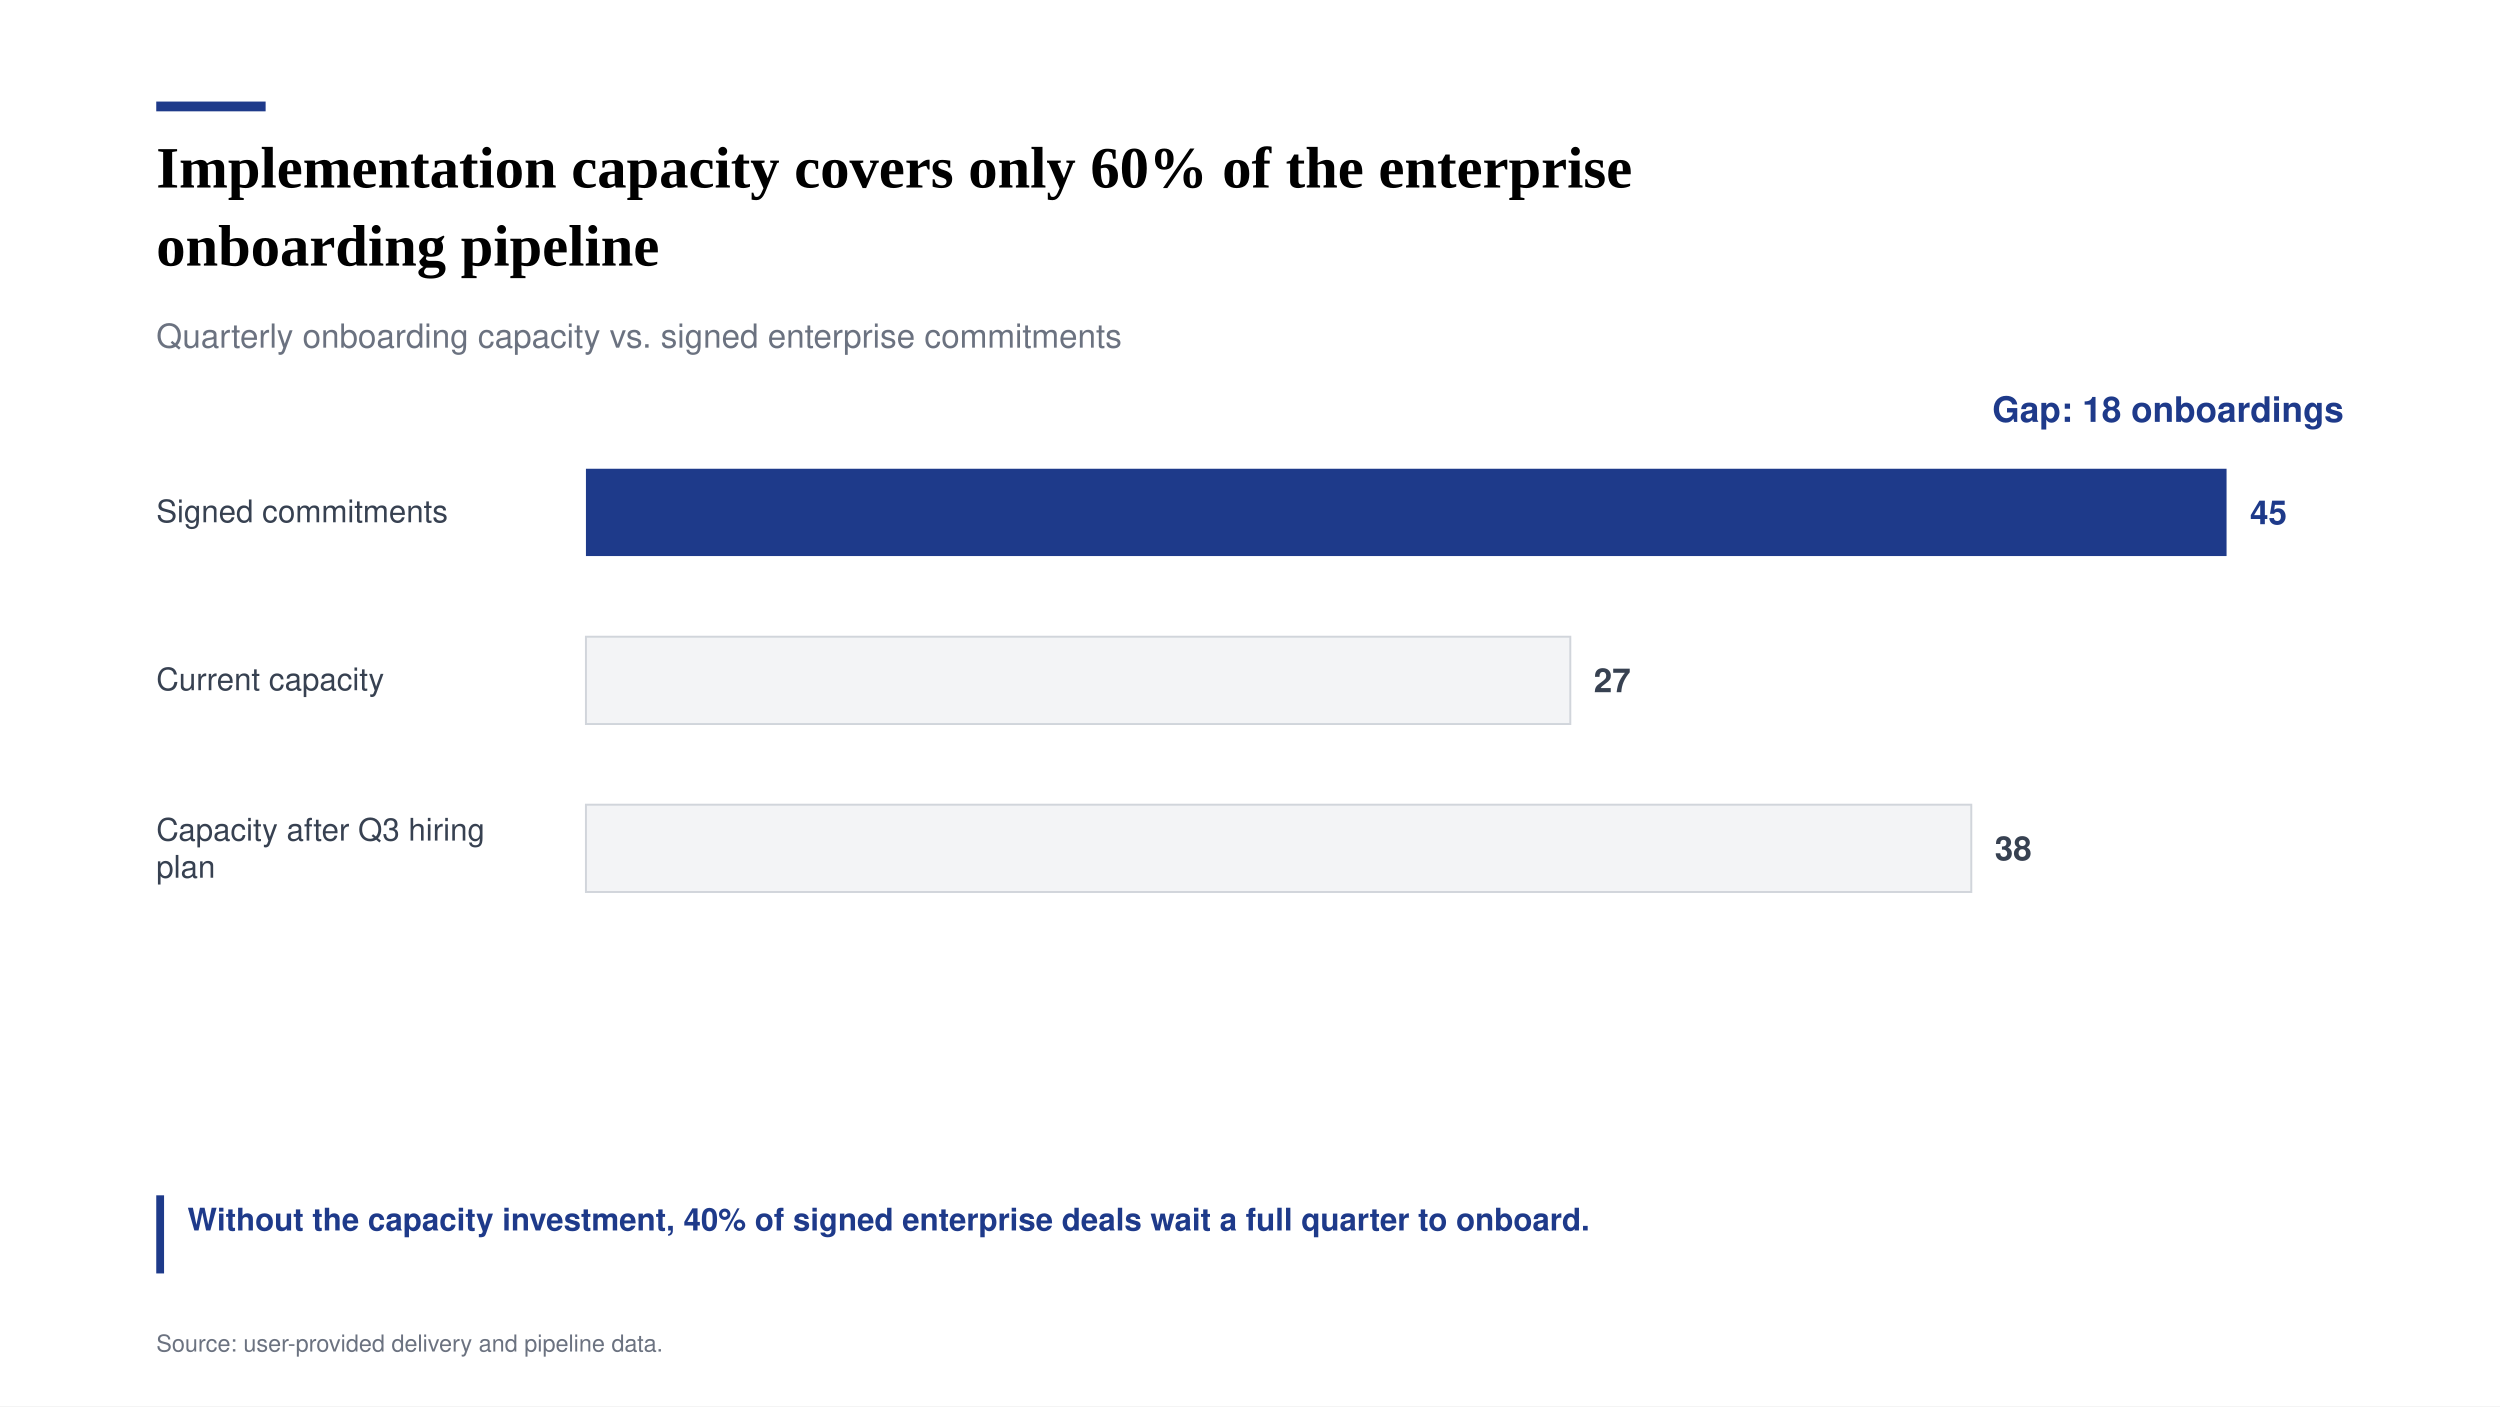
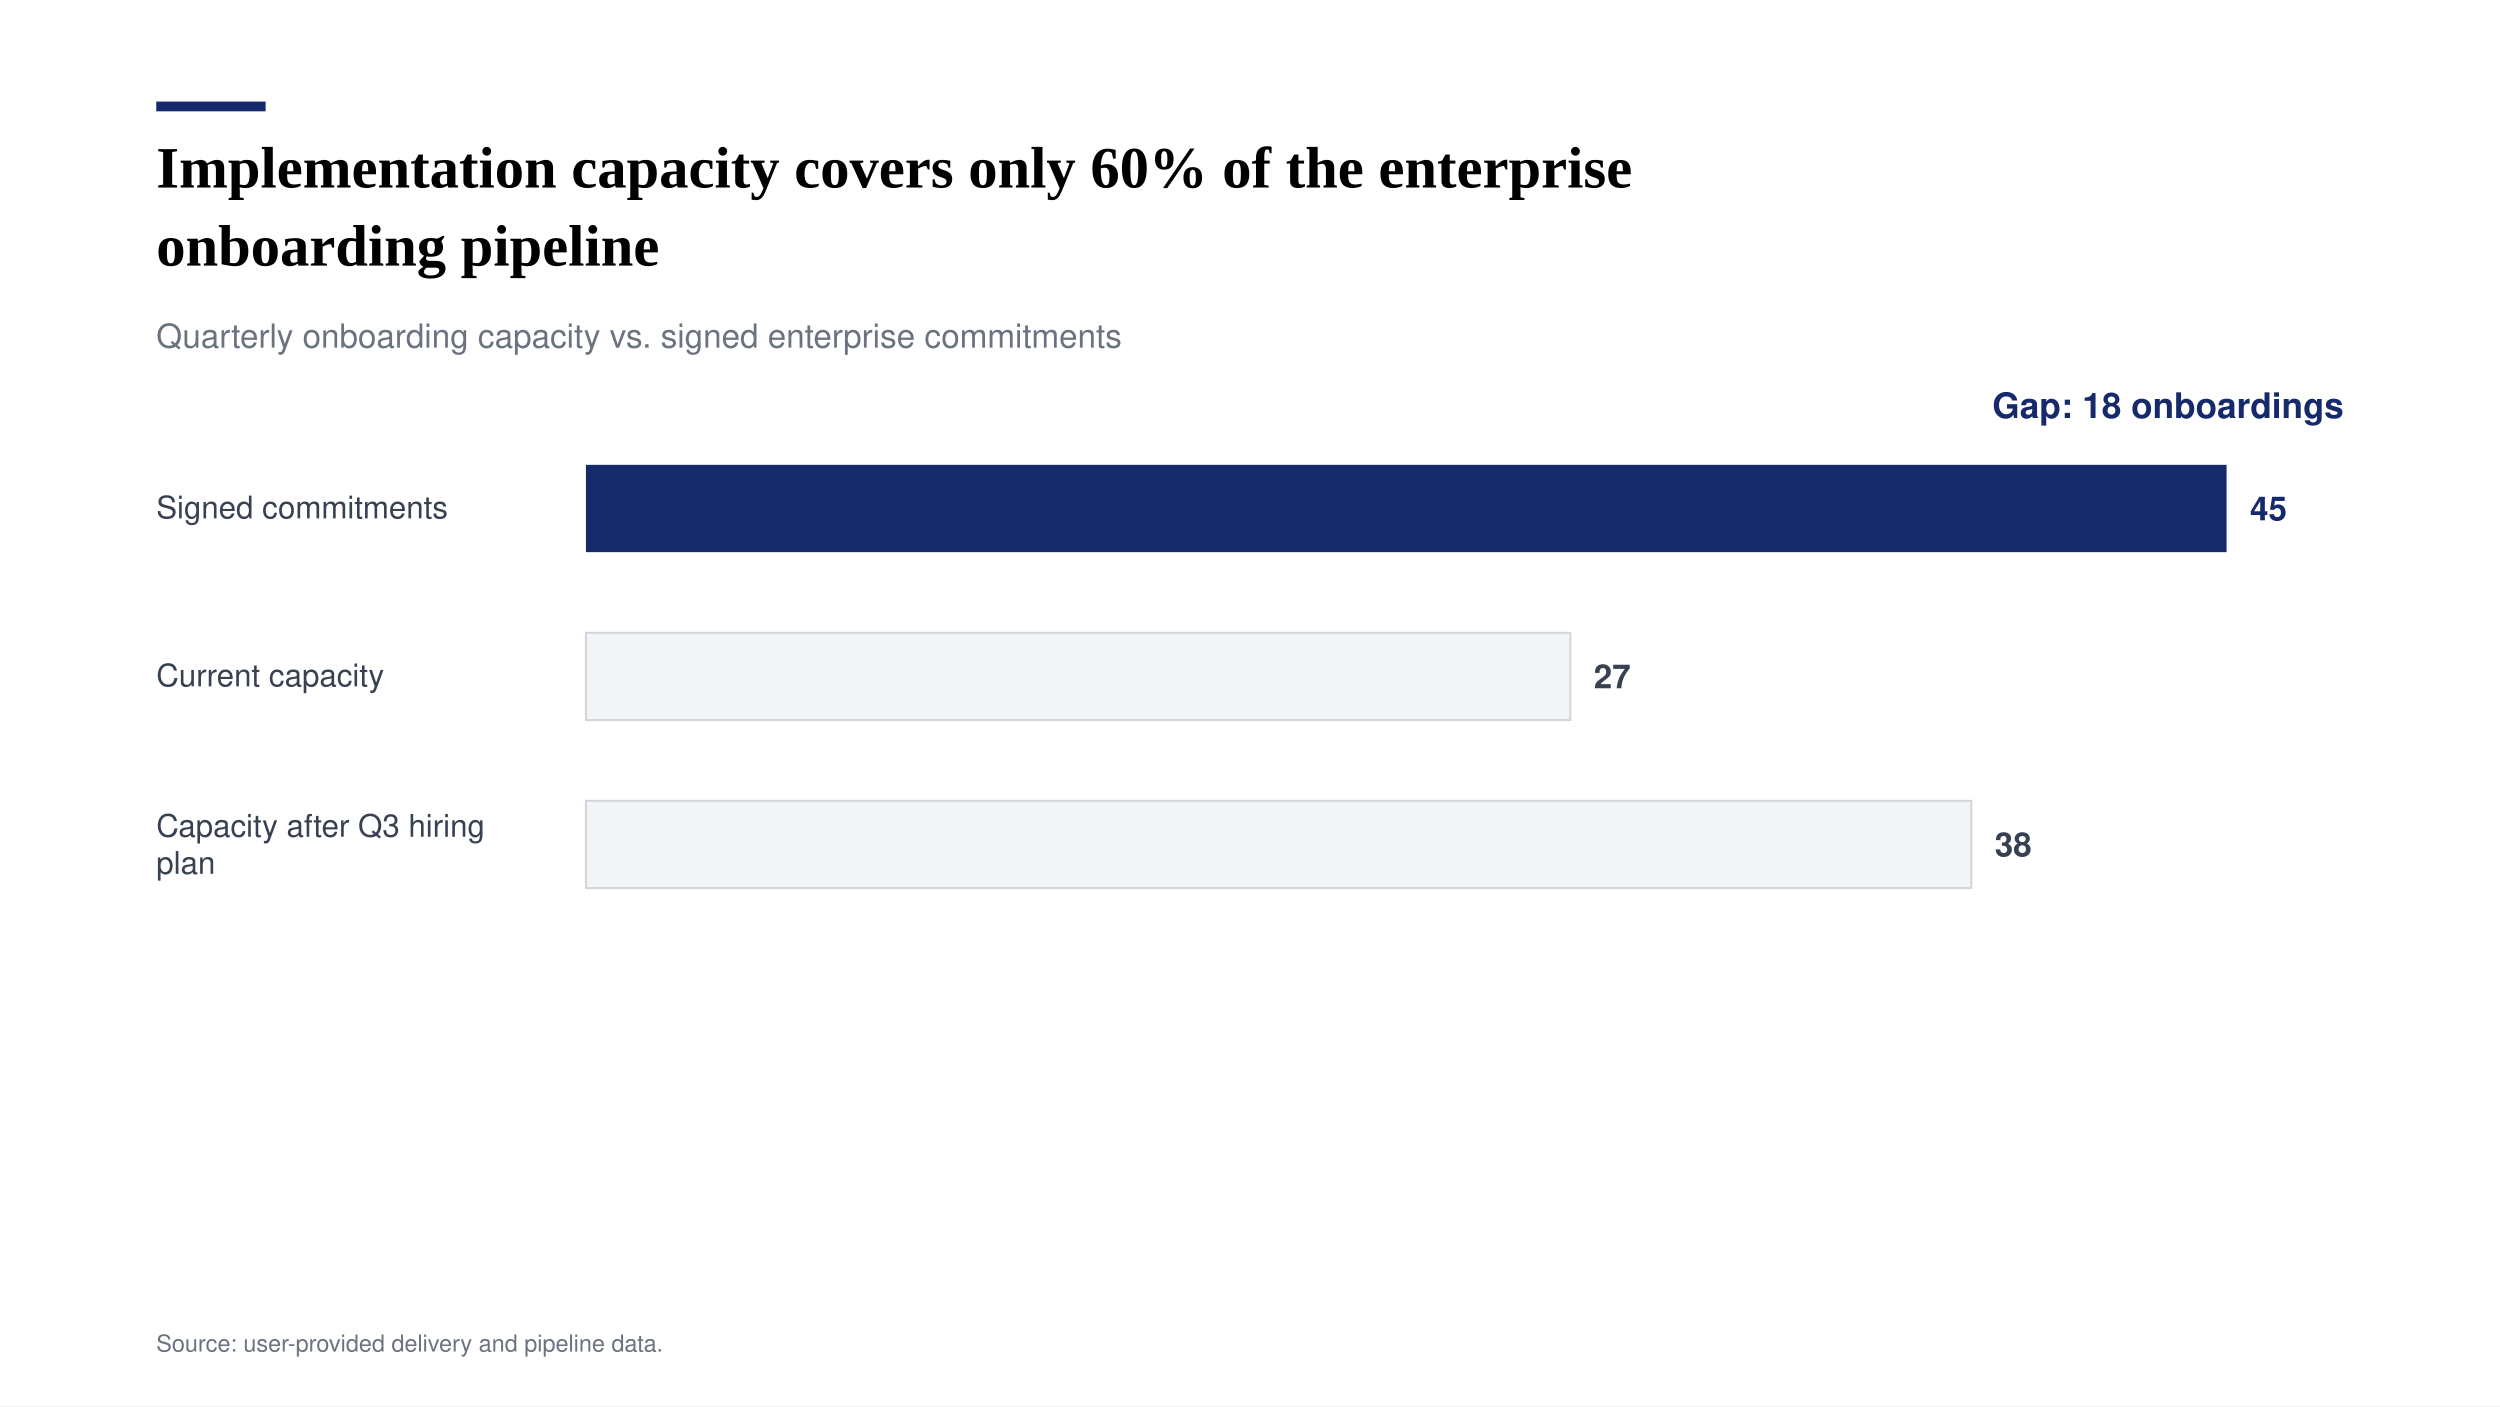
<svg xmlns="http://www.w3.org/2000/svg" viewBox="0 0 1280 720" width="1280" height="720" role="img" aria-label="Implementation capacity covers only 60% of the enterprise onboarding pipeline">
  <rect width="1280" height="720" fill="#FFFFFF" />
-   <rect x="80.0" y="52.0" width="56.0" height="5.0" fill="#1E3A8A" stroke="none" />
-   <text x="80.0" y="96.0" font-family="Georgia, 'Times New Roman', serif" font-size="30" fill="#000000" font-weight="bold" text-anchor="start">Implementation capacity covers only 60% of the enterprise</text>
-   <text x="80.0" y="136.0" font-family="Georgia, 'Times New Roman', serif" font-size="30" fill="#000000" font-weight="bold" text-anchor="start">onboarding pipeline</text>
-   <text x="80.0" y="178.0" font-family="'Helvetica Neue', Helvetica, Arial, sans-serif" font-size="17" fill="#6B7280" font-weight="normal" text-anchor="start">Quarterly onboarding capacity vs. signed enterprise commitments</text>
-   <text x="80.0" y="267.4" font-family="'Helvetica Neue', Helvetica, Arial, sans-serif" font-size="16" fill="#374151" font-weight="normal" text-anchor="start">Signed commitments</text>
-   <rect x="300.0" y="240.0" width="840.0" height="44.7" fill="#1E3A8A" stroke="none" />
-   <text x="1152.0" y="268.4" font-family="'Helvetica Neue', Helvetica, Arial, sans-serif" font-size="17" fill="#1E3A8A" font-weight="bold" text-anchor="start">45</text>
-   <text x="80.0" y="353.4" font-family="'Helvetica Neue', Helvetica, Arial, sans-serif" font-size="16" fill="#374151" font-weight="normal" text-anchor="start">Current capacity</text>
-   <rect x="300.0" y="326.0" width="504.0" height="44.7" fill="#F3F4F6" stroke="#D1D5DB" />
-   <text x="816.0" y="354.4" font-family="'Helvetica Neue', Helvetica, Arial, sans-serif" font-size="17" fill="#374151" font-weight="bold" text-anchor="start">27</text>
-   <text x="80.0" y="430.4" font-family="'Helvetica Neue', Helvetica, Arial, sans-serif" font-size="16" fill="#374151" font-weight="normal" text-anchor="start">Capacity after Q3 hiring</text>
-   <text x="80.0" y="449.4" font-family="'Helvetica Neue', Helvetica, Arial, sans-serif" font-size="16" fill="#374151" font-weight="normal" text-anchor="start">plan</text>
-   <rect x="300.0" y="412.0" width="709.3" height="44.7" fill="#F3F4F6" stroke="#D1D5DB" />
-   <text x="1021.3" y="440.4" font-family="'Helvetica Neue', Helvetica, Arial, sans-serif" font-size="17" fill="#374151" font-weight="bold" text-anchor="start">38</text>
-   <text x="1200.0" y="216.0" font-family="'Helvetica Neue', Helvetica, Arial, sans-serif" font-size="18" fill="#1E3A8A" font-weight="bold" text-anchor="end">Gap: 18 onboardings</text>
-   <rect x="80.0" y="612.0" width="4.0" height="40.0" fill="#1E3A8A" stroke="none" />
-   <text x="96.0" y="630.0" font-family="'Helvetica Neue', Helvetica, Arial, sans-serif" font-size="16" fill="#1E3A8A" font-weight="600" text-anchor="start">Without the capacity investment, 40% of signed enterprise deals wait a full quarter to onboard.</text>
-   <text x="80.0" y="692.0" font-family="'Helvetica Neue', Helvetica, Arial, sans-serif" font-size="12" fill="#6B7280" font-weight="normal" text-anchor="start">Source: user-provided delivery and pipeline data.</text>
+   <rect x="80.0" y="52.0" width="56.0" height="5.0" fill="#15296B" stroke="none" />
+   <text x="80.0" y="96.0" font-family="Georgia, 'Times New Roman', 'Hiragino Mincho ProN', 'Yu Mincho', serif" font-size="30" fill="#000000" font-weight="bold" text-anchor="start">Implementation capacity covers only 60% of the enterprise</text>
+   <text x="80.0" y="136.0" font-family="Georgia, 'Times New Roman', 'Hiragino Mincho ProN', 'Yu Mincho', serif" font-size="30" fill="#000000" font-weight="bold" text-anchor="start">onboarding pipeline</text>
+   <text x="80.0" y="178.0" font-family="'Helvetica Neue', Helvetica, Arial, 'Noto Sans JP', 'Hiragino Sans', 'Yu Gothic', 'Meiryo', sans-serif" font-size="17" fill="#6B7280" font-weight="normal" text-anchor="start">Quarterly onboarding capacity vs. signed enterprise commitments</text>
+   <text x="80.0" y="265.4" font-family="'Helvetica Neue', Helvetica, Arial, 'Noto Sans JP', 'Hiragino Sans', 'Yu Gothic', 'Meiryo', sans-serif" font-size="16" fill="#374151" font-weight="normal" text-anchor="start">Signed commitments</text>
+   <rect x="300.0" y="238.0" width="840.0" height="44.7" fill="#15296B" stroke="none" />
+   <text x="1152.0" y="266.4" font-family="'Helvetica Neue', Helvetica, Arial, 'Noto Sans JP', 'Hiragino Sans', 'Yu Gothic', 'Meiryo', sans-serif" font-size="17" fill="#15296B" font-weight="bold" text-anchor="start">45</text>
+   <text x="80.0" y="351.4" font-family="'Helvetica Neue', Helvetica, Arial, 'Noto Sans JP', 'Hiragino Sans', 'Yu Gothic', 'Meiryo', sans-serif" font-size="16" fill="#374151" font-weight="normal" text-anchor="start">Current capacity</text>
+   <rect x="300.0" y="324.0" width="504.0" height="44.7" fill="#F3F4F6" stroke="#D1D5DB" />
+   <text x="816.0" y="352.4" font-family="'Helvetica Neue', Helvetica, Arial, 'Noto Sans JP', 'Hiragino Sans', 'Yu Gothic', 'Meiryo', sans-serif" font-size="17" fill="#374151" font-weight="bold" text-anchor="start">27</text>
+   <text x="80.0" y="428.4" font-family="'Helvetica Neue', Helvetica, Arial, 'Noto Sans JP', 'Hiragino Sans', 'Yu Gothic', 'Meiryo', sans-serif" font-size="16" fill="#374151" font-weight="normal" text-anchor="start">Capacity after Q3 hiring</text>
+   <text x="80.0" y="447.4" font-family="'Helvetica Neue', Helvetica, Arial, 'Noto Sans JP', 'Hiragino Sans', 'Yu Gothic', 'Meiryo', sans-serif" font-size="16" fill="#374151" font-weight="normal" text-anchor="start">plan</text>
+   <rect x="300.0" y="410.0" width="709.3" height="44.7" fill="#F3F4F6" stroke="#D1D5DB" />
+   <text x="1021.3" y="438.4" font-family="'Helvetica Neue', Helvetica, Arial, 'Noto Sans JP', 'Hiragino Sans', 'Yu Gothic', 'Meiryo', sans-serif" font-size="17" fill="#374151" font-weight="bold" text-anchor="start">38</text>
+   <text x="1200.0" y="214.0" font-family="'Helvetica Neue', Helvetica, Arial, 'Noto Sans JP', 'Hiragino Sans', 'Yu Gothic', 'Meiryo', sans-serif" font-size="18" fill="#15296B" font-weight="bold" text-anchor="end">Gap: 18 onboardings</text>
+   <text x="80.0" y="630.0" font-family="'Helvetica Neue', Helvetica, Arial, 'Noto Sans JP', 'Hiragino Sans', 'Yu Gothic', 'Meiryo', sans-serif" font-size="16" fill="#15296B" font-weight="600" text-anchor="start" />
+   <text x="80.0" y="692.0" font-family="'Helvetica Neue', Helvetica, Arial, 'Noto Sans JP', 'Hiragino Sans', 'Yu Gothic', 'Meiryo', sans-serif" font-size="12" fill="#6B7280" font-weight="normal" text-anchor="start">Source: user-provided delivery and pipeline data.</text>
</svg>
